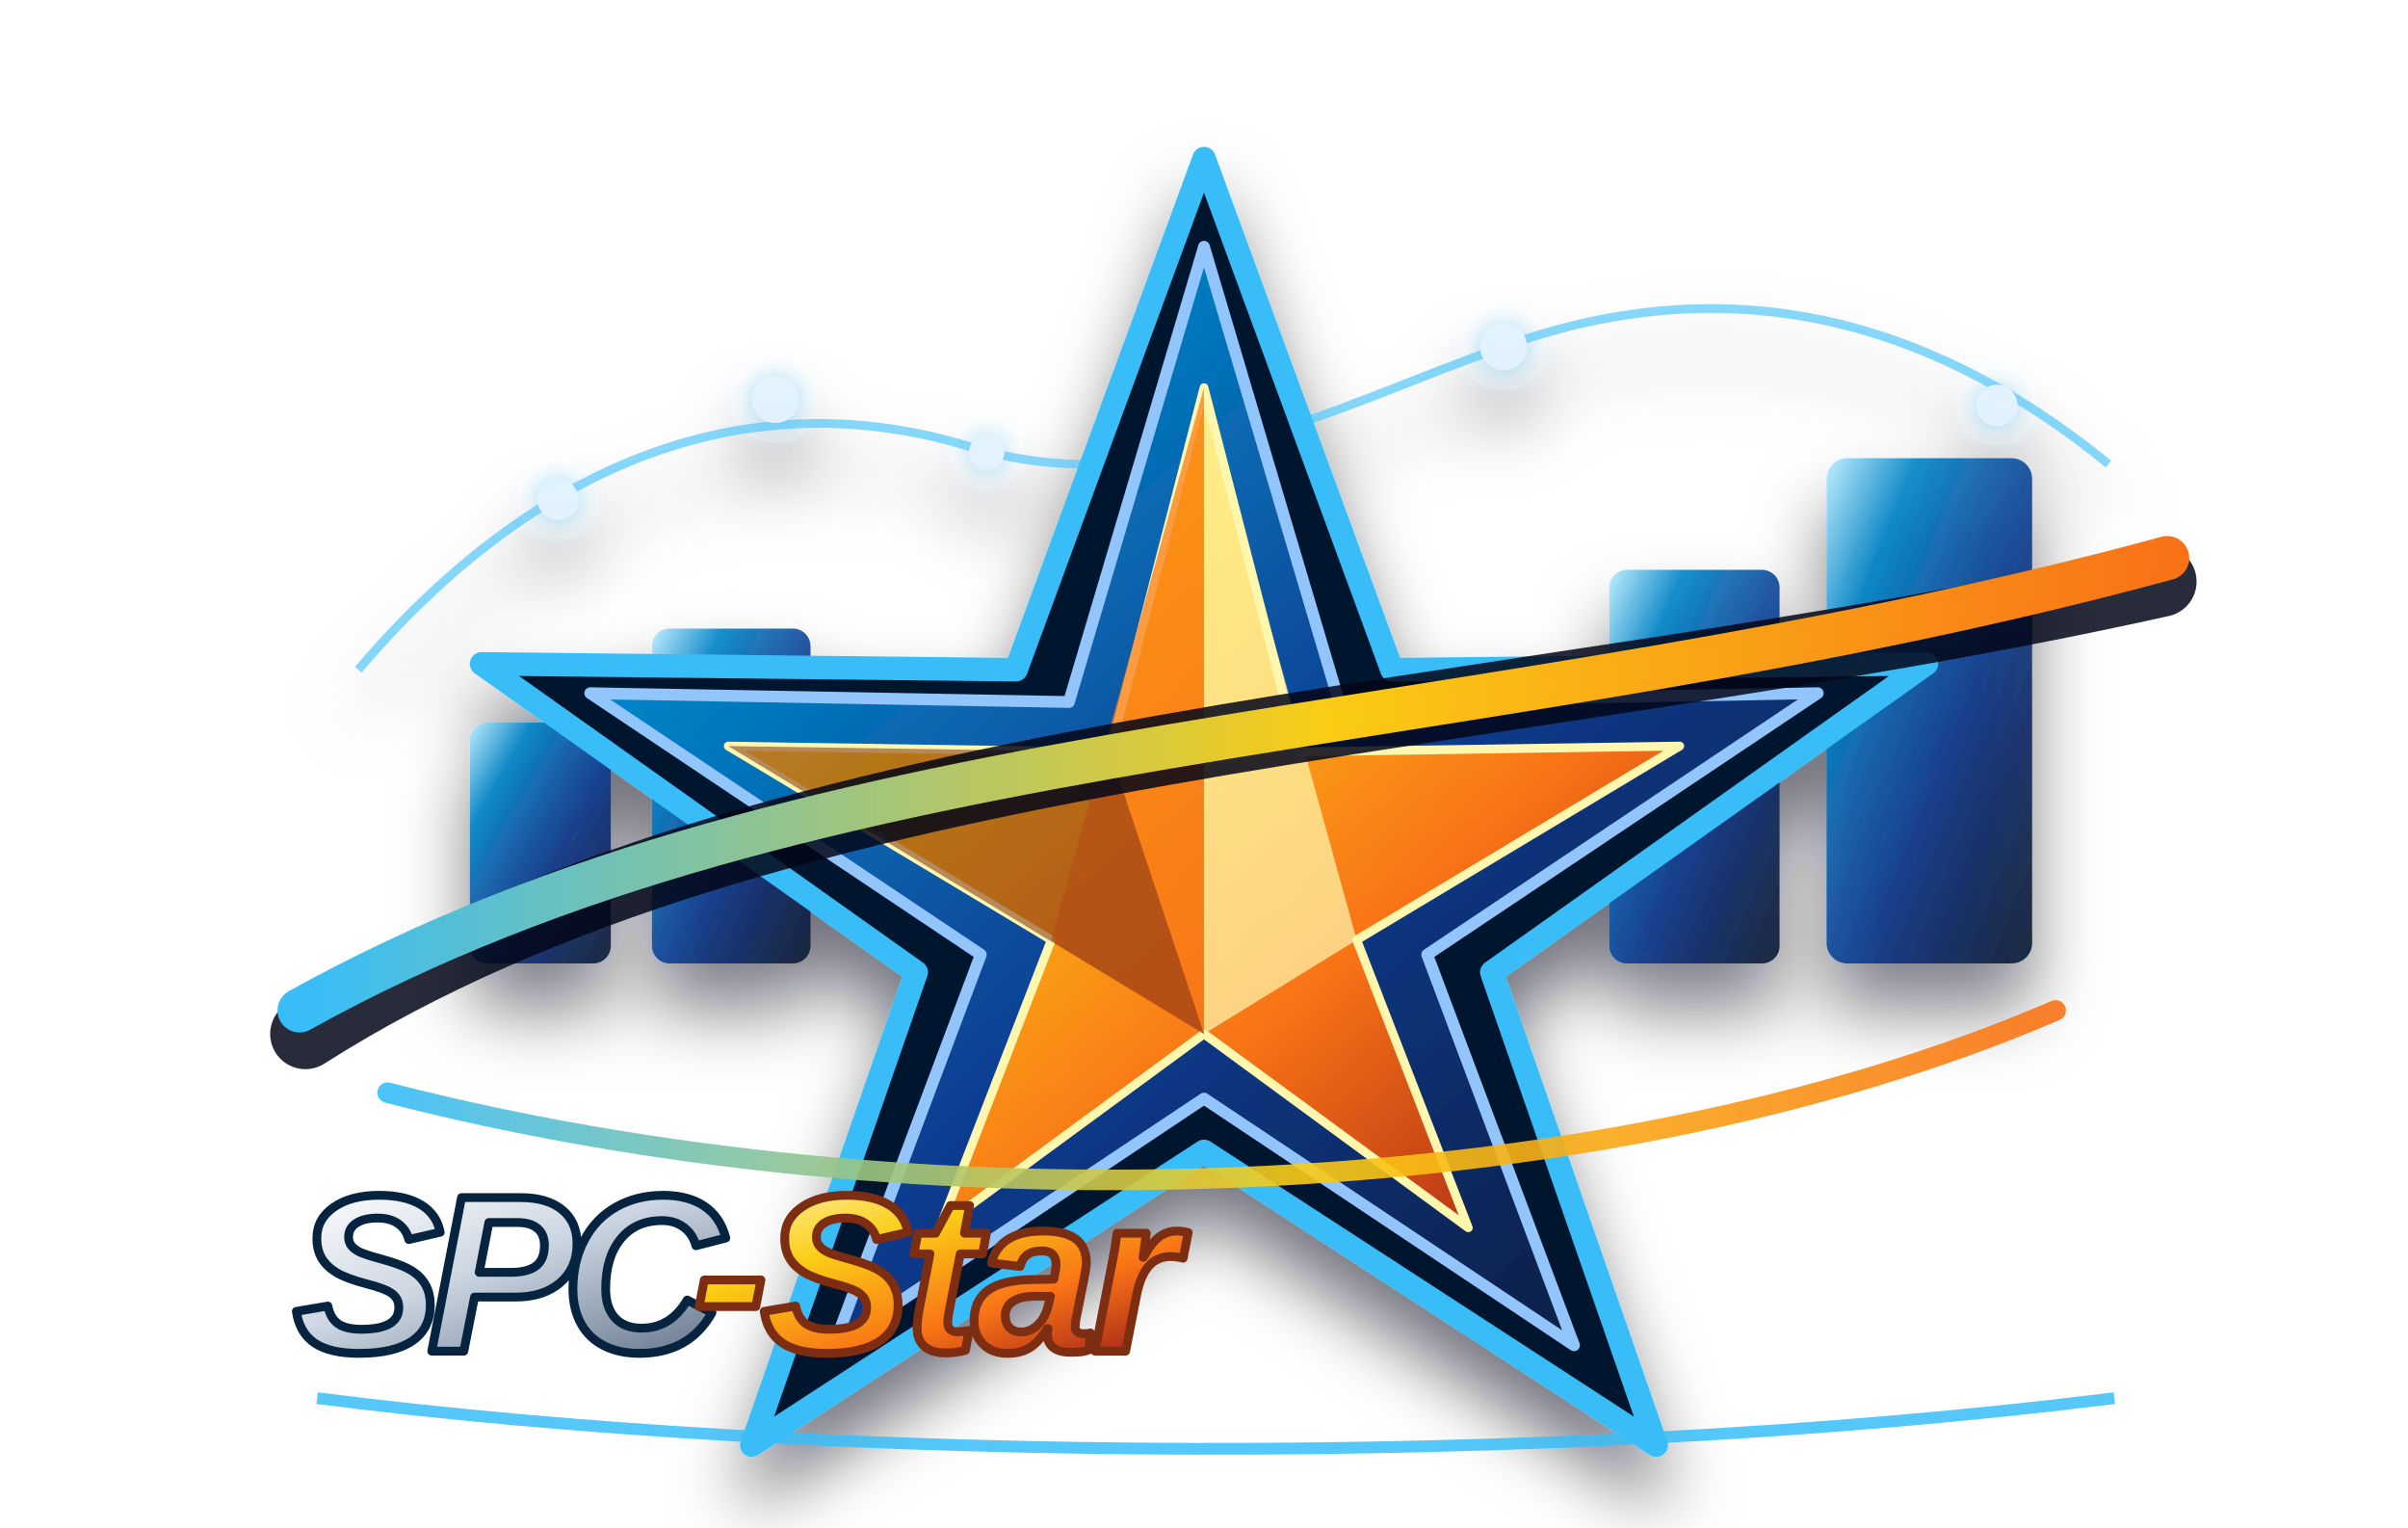
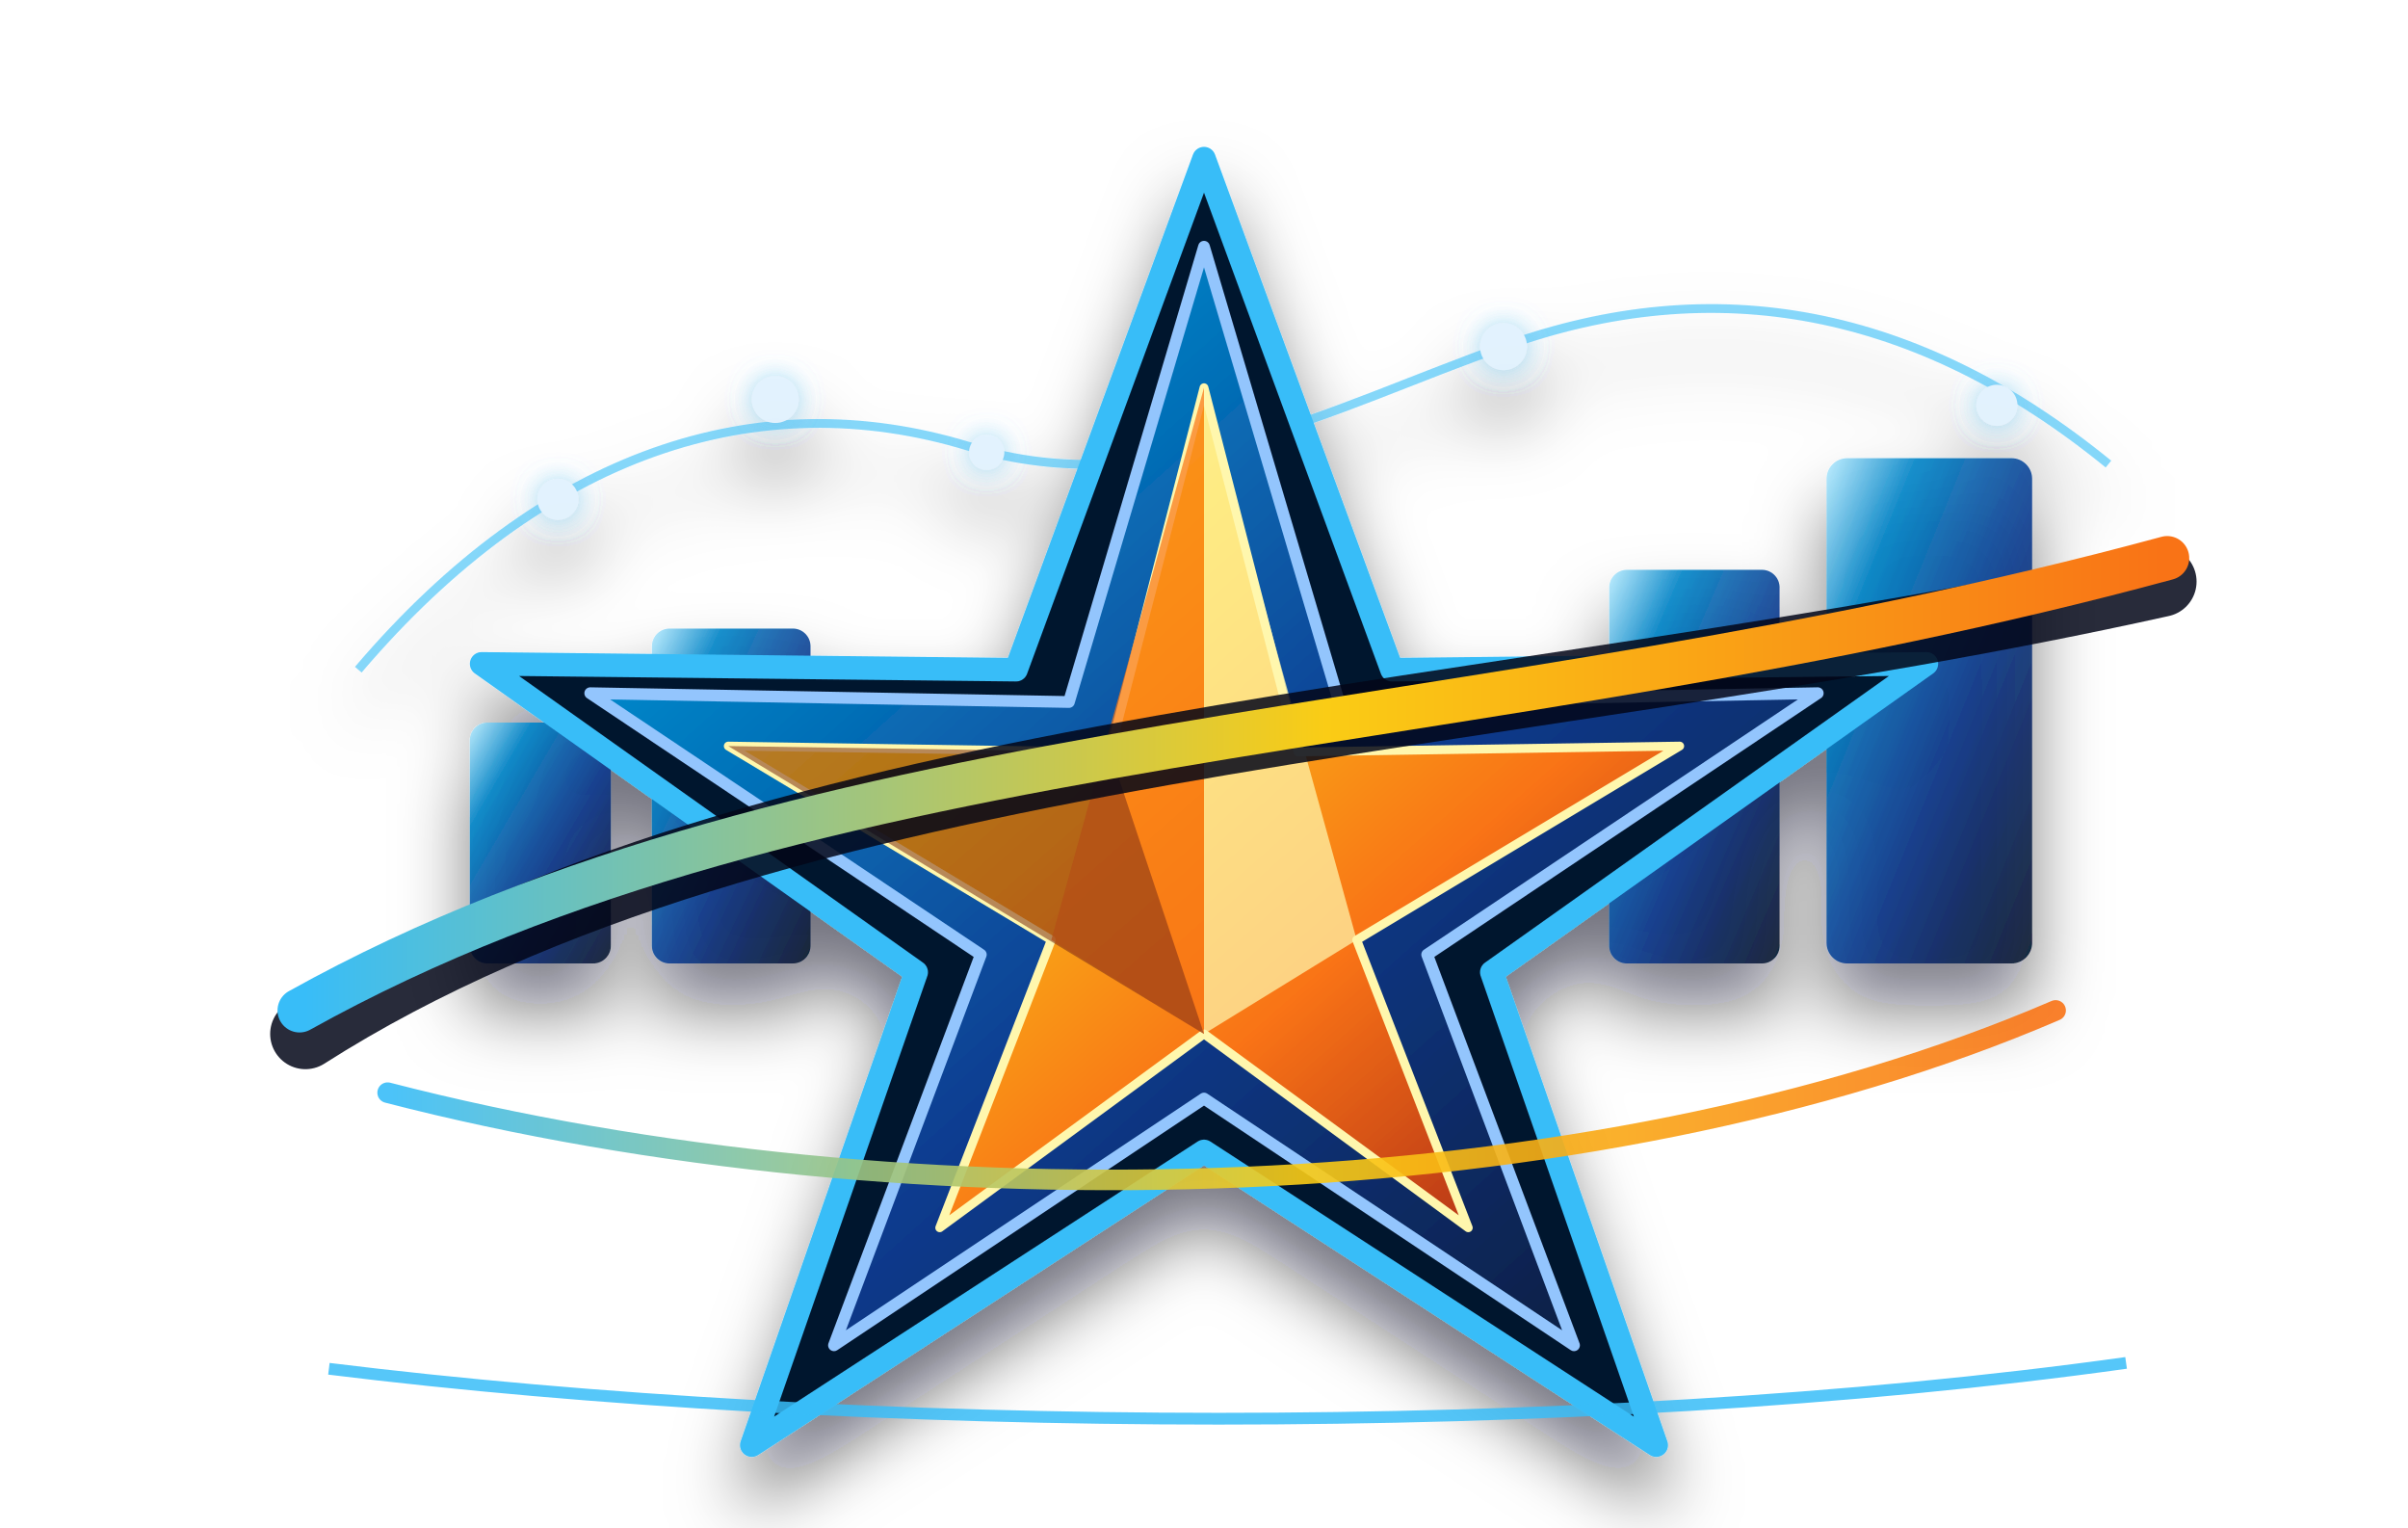
<svg xmlns="http://www.w3.org/2000/svg" viewBox="0 0 820 520" role="img" aria-labelledby="title desc">
  <defs>
    <linearGradient id="blueMetal" x1="0" y1="0" x2="1" y2="1">
      <stop offset="0" stop-color="#b7ecff" />
      <stop offset=".22" stop-color="#0284c7" />
      <stop offset=".56" stop-color="#0f3b8f" />
      <stop offset="1" stop-color="#06172f" />
    </linearGradient>
    <linearGradient id="gold" x1="0" y1="0" x2="1" y2="1">
      <stop offset="0" stop-color="#fff7ad" />
      <stop offset=".32" stop-color="#facc15" />
      <stop offset=".66" stop-color="#f97316" />
      <stop offset="1" stop-color="#991b1b" />
    </linearGradient>
    <linearGradient id="silver" x1="0" y1="0" x2="1" y2="1">
      <stop offset="0" stop-color="#ffffff" />
      <stop offset=".45" stop-color="#cbd5e1" />
      <stop offset="1" stop-color="#64748b" />
    </linearGradient>
    <linearGradient id="orbit" x1="0" y1="0" x2="1" y2="0">
      <stop offset="0" stop-color="#38bdf8" />
      <stop offset=".55" stop-color="#facc15" />
      <stop offset="1" stop-color="#f97316" />
    </linearGradient>
    <filter id="glow" x="-30%" y="-30%" width="160%" height="160%">
      <feGaussianBlur stdDeviation="4" result="blur" />
      <feColorMatrix in="blur" type="matrix" values="0 0 0 0 0.13 0 0 0 0 0.55 0 0 0 0 0.9 0 0 0 .65 0" result="blueGlow" />
      <feMerge>
        <feMergeNode in="blueGlow" />
        <feMergeNode in="SourceGraphic" />
      </feMerge>
    </filter>
    <filter id="shadow" x="-20%" y="-20%" width="140%" height="140%">
      <feDropShadow dx="0" dy="16" stdDeviation="12" flood-color="#020617" flood-opacity=".55" />
    </filter>
  </defs>
  <g filter="url(#shadow)">
    <g opacity=".9">
      <rect x="160" y="246" width="48" height="82" rx="6" fill="url(#blueMetal)" />
      <rect x="222" y="214" width="54" height="114" rx="6" fill="url(#blueMetal)" />
      <rect x="548" y="194" width="58" height="134" rx="6" fill="url(#blueMetal)" />
      <rect x="622" y="156" width="70" height="172" rx="7" fill="url(#blueMetal)" />
      <path d="M122 228 C185 154 258 130 330 152 C394 172 455 138 512 118 C584 92 653 105 718 158" fill="none" stroke="#38bdf8" stroke-width="3" opacity=".65" />
      <g fill="#e0f2fe" filter="url(#glow)">
        <circle cx="190" cy="170" r="7" />
        <circle cx="264" cy="136" r="8" />
        <circle cx="336" cy="154" r="6" />
        <circle cx="512" cy="118" r="8" />
        <circle cx="680" cy="138" r="7" />
      </g>
    </g>
    <path d="M410 54 L474 228 L656 226 L508 331 L564 492 L410 392 L256 492 L312 331 L164 226 L346 228 Z" fill="#06172f" stroke="#38bdf8" stroke-width="8" stroke-linejoin="round" />
    <path d="M410 84 L456 239 L619 236 L486 325 L536 458 L410 374 L284 458 L334 325 L201 236 L364 239 Z" fill="url(#blueMetal)" stroke="#93c5fd" stroke-width="4" stroke-linejoin="round" />
    <path d="M410 132 L442 256 L572 254 L462 320 L500 418 L410 352 L320 418 L358 320 L248 254 L378 256 Z" fill="url(#gold)" stroke="#fff7ad" stroke-width="3" stroke-linejoin="round" />
    <path d="M410 132 L410 352 L462 320 Z" fill="#fff7ad" opacity=".72" />
    <path d="M410 132 L358 320 L410 352 Z" fill="#f97316" opacity=".7" />
    <path d="M248 254 L410 352 L378 256 Z" fill="#7c2d12" opacity=".55" />
  </g>
  <path d="M104 352 C264 250 511 248 736 198" fill="none" stroke="#020617" stroke-width="24" stroke-linecap="round" opacity=".85" />
  <path d="M102 344 C278 246 502 254 738 190" fill="none" stroke="url(#orbit)" stroke-width="15" stroke-linecap="round" />
  <path d="M132 372 C310 418 542 412 700 344" fill="none" stroke="url(#orbit)" stroke-width="7" stroke-linecap="round" opacity=".9" />
-   <g transform="translate(100 404)">
-     <text x="0" y="56" font-family="Segoe UI, Arial, sans-serif" font-size="76" font-weight="900" font-style="italic" letter-spacing="-5" fill="url(#silver)" stroke="#06233f" stroke-width="3" stroke-linejoin="round">SPC</text>
-     <text x="136" y="56" font-family="Segoe UI, Arial, sans-serif" font-size="76" font-weight="900" font-style="italic" letter-spacing="-2" fill="url(#gold)" stroke="#7c2d12" stroke-width="3" stroke-linejoin="round">-Star</text>
-     <path d="M8 72 C180 94 428 96 620 72" fill="none" stroke="#38bdf8" stroke-width="4" opacity=".85" />
-   </g>
+   <path d="M112 466 C290 488 538 490 724 464" fill="none" stroke="#38bdf8" stroke-width="4" opacity=".85" />
</svg>
